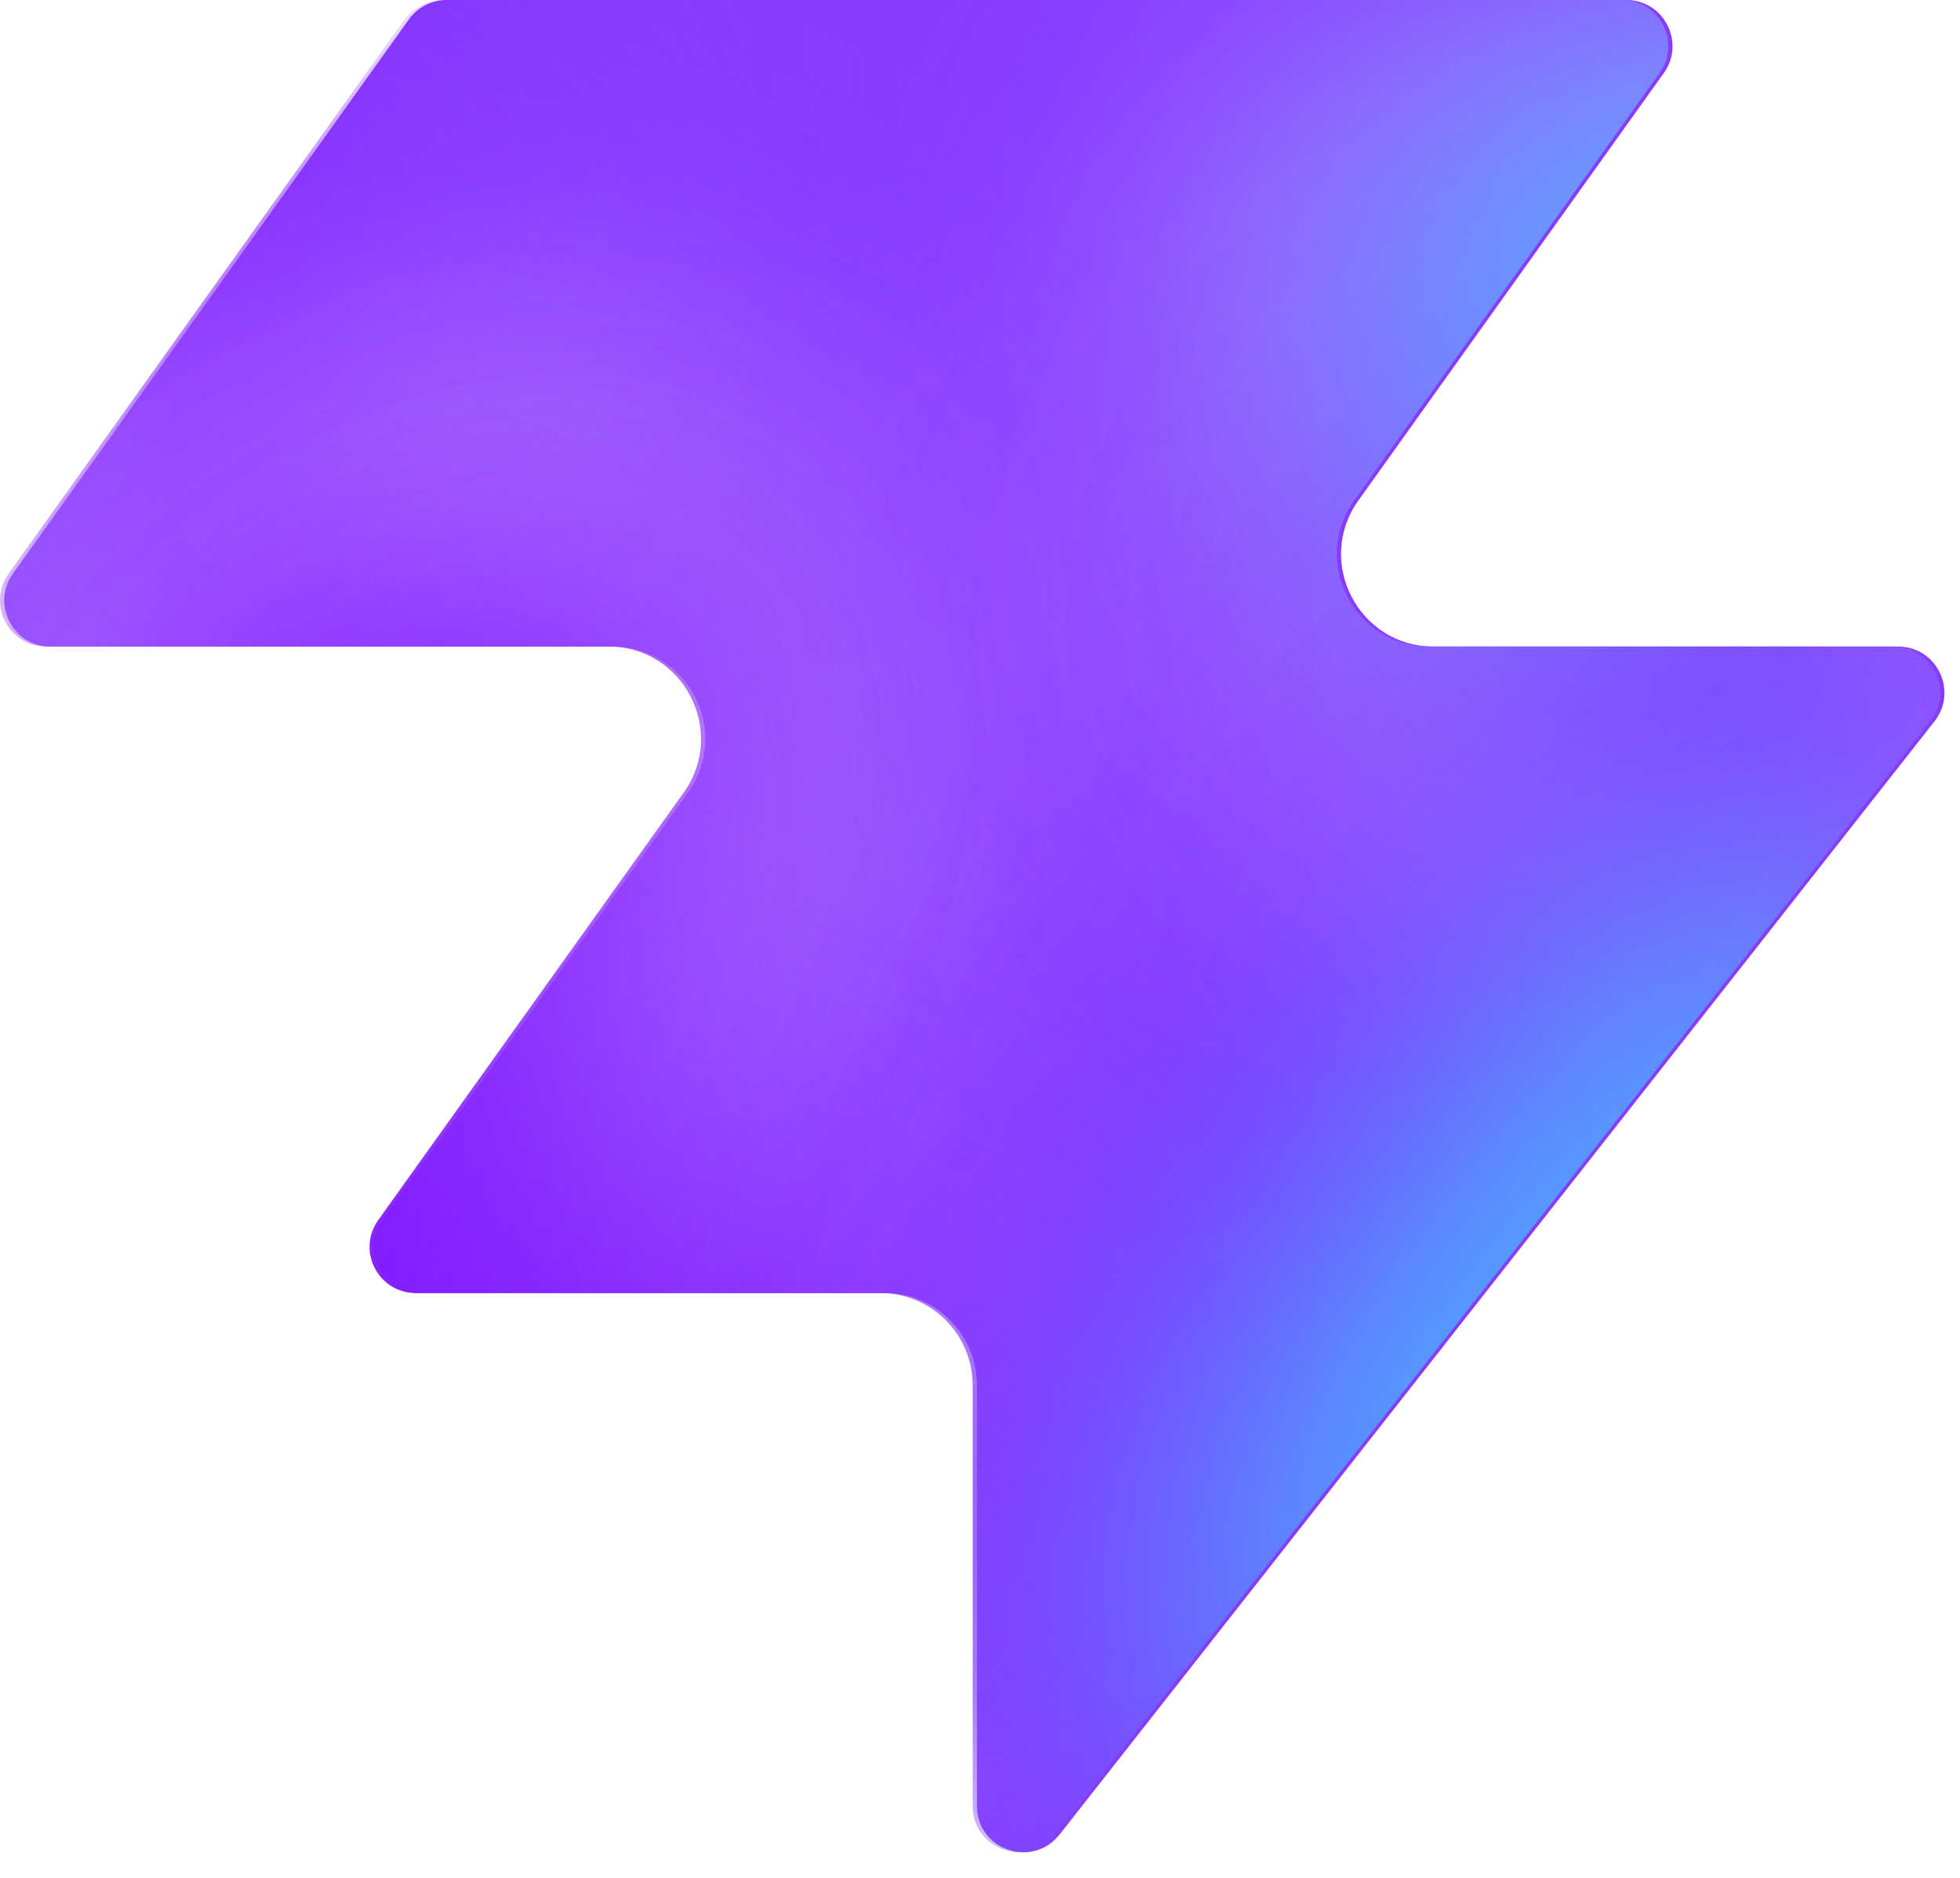
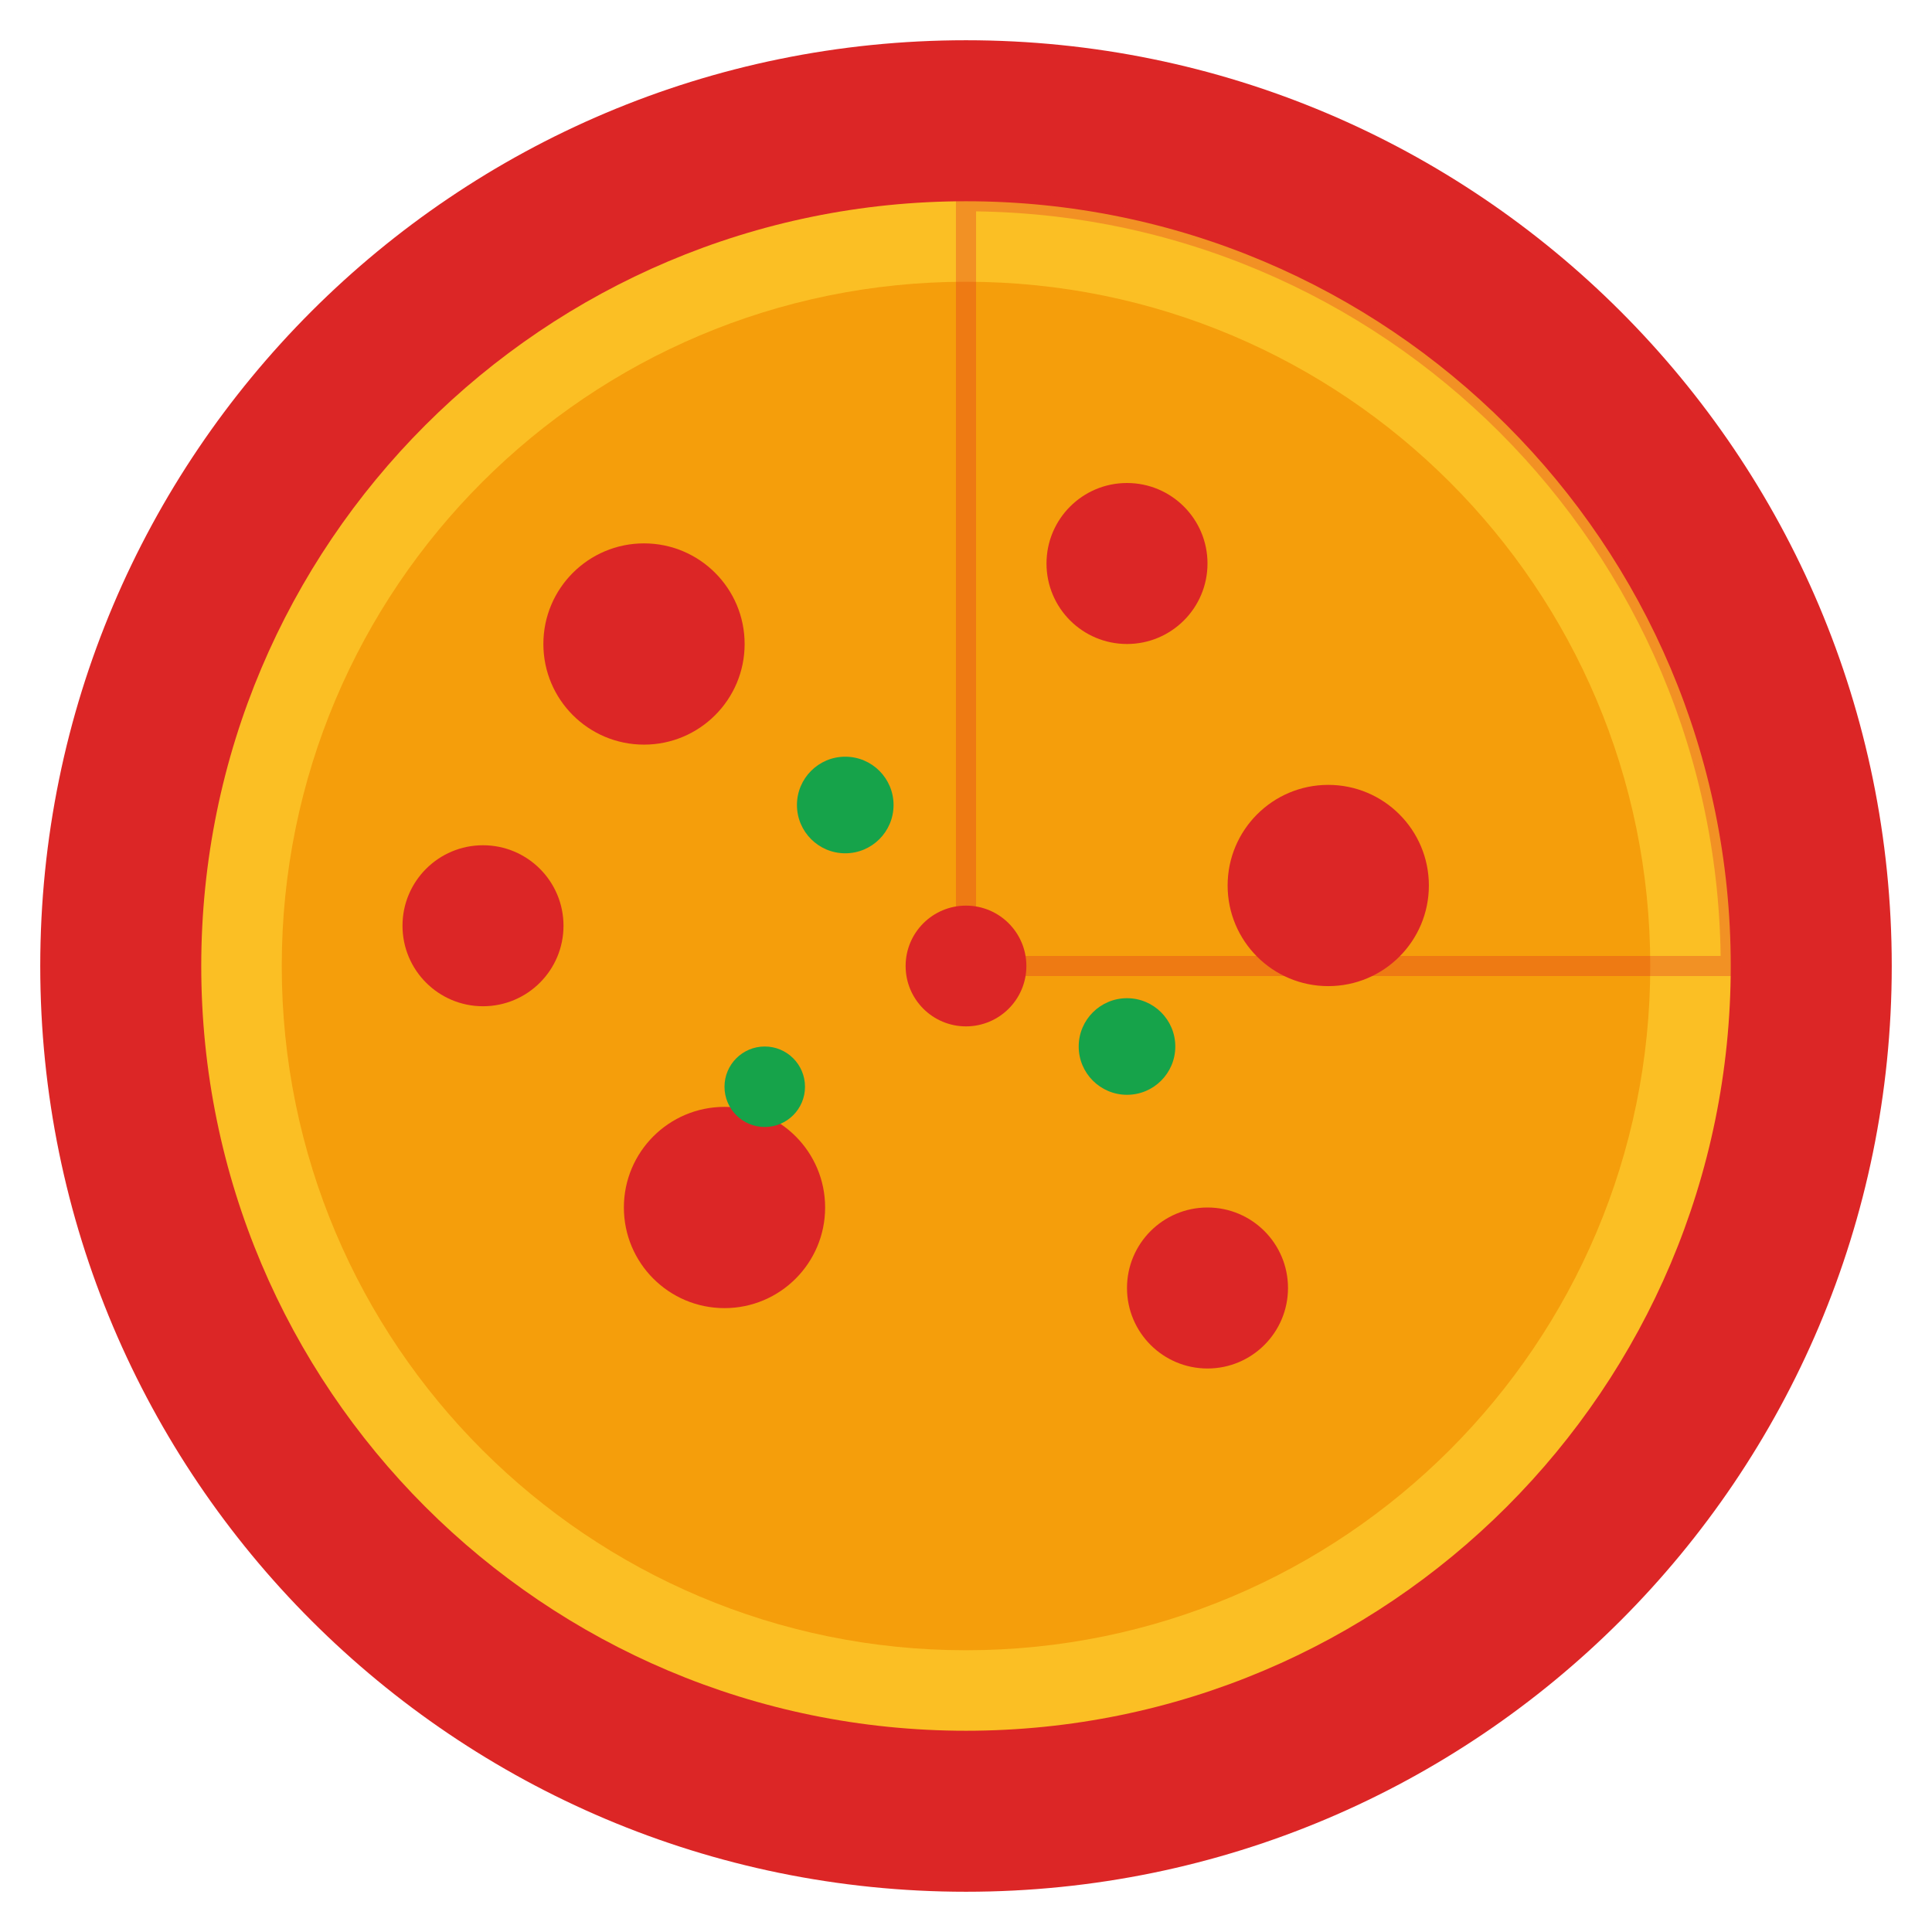
- <svg xmlns="http://www.w3.org/2000/svg" width="48" height="46" fill="none" viewBox="0 0 48 46">
-   <path fill="#863bff" d="M25.946 44.938c-.664.845-2.021.375-2.021-.698V33.937a2.26 2.26 0 0 0-2.262-2.262H10.287c-.92 0-1.456-1.04-.92-1.788l7.48-10.471c1.07-1.497 0-3.578-1.842-3.578H1.237c-.92 0-1.456-1.04-.92-1.788L10.013.474c.214-.297.556-.474.92-.474h28.894c.92 0 1.456 1.04.92 1.788l-7.48 10.471c-1.07 1.498 0 3.579 1.842 3.579h11.377c.943 0 1.473 1.088.89 1.83L25.947 44.94z" style="fill:#863bff;fill:color(display-p3 .525 .23 1);fill-opacity:1" />
-   <mask id="a" width="48" height="46" x="0" y="0" maskUnits="userSpaceOnUse" style="mask-type:alpha">
-     <path fill="#000" d="M25.842 44.938c-.664.844-2.021.375-2.021-.698V33.937a2.26 2.26 0 0 0-2.262-2.262H10.183c-.92 0-1.456-1.04-.92-1.788l7.48-10.471c1.07-1.498 0-3.579-1.842-3.579H1.133c-.92 0-1.456-1.04-.92-1.787L9.91.473c.214-.297.556-.474.92-.474h28.894c.92 0 1.456 1.04.92 1.788l-7.48 10.471c-1.07 1.498 0 3.578 1.842 3.578h11.377c.943 0 1.473 1.088.89 1.832L25.843 44.94z" style="fill:#000;fill-opacity:1" />
-   </mask>
-   <g mask="url(#a)">
-     <g filter="url(#b)">
-       <ellipse cx="5.508" cy="14.704" fill="#ede6ff" rx="5.508" ry="14.704" style="fill:#ede6ff;fill:color(display-p3 .927 .903 1);fill-opacity:1" transform="matrix(.00324 1 1 -.00324 -4.47 31.516)" />
-     </g>
-     <g filter="url(#c)">
-       <ellipse cx="10.399" cy="29.851" fill="#ede6ff" rx="10.399" ry="29.851" style="fill:#ede6ff;fill:color(display-p3 .927 .903 1);fill-opacity:1" transform="matrix(.00324 1 1 -.00324 -39.328 7.883)" />
-     </g>
-     <g filter="url(#d)">
-       <ellipse cx="5.508" cy="30.487" fill="#7e14ff" rx="5.508" ry="30.487" style="fill:#7e14ff;fill:color(display-p3 .492 .077 1);fill-opacity:1" transform="rotate(89.814 -25.913 -14.639)scale(1 -1)" />
-     </g>
-     <g filter="url(#e)">
-       <ellipse cx="5.508" cy="30.599" fill="#7e14ff" rx="5.508" ry="30.599" style="fill:#7e14ff;fill:color(display-p3 .492 .077 1);fill-opacity:1" transform="rotate(89.814 -32.644 -3.334)scale(1 -1)" />
-     </g>
-     <g filter="url(#f)">
-       <ellipse cx="5.508" cy="30.599" fill="#7e14ff" rx="5.508" ry="30.599" style="fill:#7e14ff;fill:color(display-p3 .492 .077 1);fill-opacity:1" transform="matrix(.00324 1 1 -.00324 -34.34 30.47)" />
-     </g>
-     <g filter="url(#g)">
-       <ellipse cx="14.072" cy="22.078" fill="#ede6ff" rx="14.072" ry="22.078" style="fill:#ede6ff;fill:color(display-p3 .927 .903 1);fill-opacity:1" transform="rotate(93.35 24.506 48.493)scale(-1 1)" />
-     </g>
-     <g filter="url(#h)">
-       <ellipse cx="3.47" cy="21.501" fill="#7e14ff" rx="3.47" ry="21.501" style="fill:#7e14ff;fill:color(display-p3 .492 .077 1);fill-opacity:1" transform="rotate(89.009 28.708 47.59)scale(-1 1)" />
-     </g>
-     <g filter="url(#i)">
-       <ellipse cx="3.47" cy="21.501" fill="#7e14ff" rx="3.47" ry="21.501" style="fill:#7e14ff;fill:color(display-p3 .492 .077 1);fill-opacity:1" transform="rotate(89.009 28.708 47.59)scale(-1 1)" />
-     </g>
-     <g filter="url(#j)">
-       <ellipse cx=".387" cy="8.972" fill="#7e14ff" rx="4.407" ry="29.108" style="fill:#7e14ff;fill:color(display-p3 .492 .077 1);fill-opacity:1" transform="rotate(39.51 .387 8.972)" />
-     </g>
-     <g filter="url(#k)">
-       <ellipse cx="47.523" cy="-6.092" fill="#7e14ff" rx="4.407" ry="29.108" style="fill:#7e14ff;fill:color(display-p3 .492 .077 1);fill-opacity:1" transform="rotate(37.892 47.523 -6.092)" />
-     </g>
-     <g filter="url(#l)">
-       <ellipse cx="41.412" cy="6.333" fill="#47bfff" rx="5.971" ry="9.665" style="fill:#47bfff;fill:color(display-p3 .28 .748 1);fill-opacity:1" transform="rotate(37.892 41.412 6.333)" />
-     </g>
-     <g filter="url(#m)">
-       <ellipse cx="-1.879" cy="38.332" fill="#7e14ff" rx="4.407" ry="29.108" style="fill:#7e14ff;fill:color(display-p3 .492 .077 1);fill-opacity:1" transform="rotate(37.892 -1.88 38.332)" />
-     </g>
-     <g filter="url(#n)">
-       <ellipse cx="-1.879" cy="38.332" fill="#7e14ff" rx="4.407" ry="29.108" style="fill:#7e14ff;fill:color(display-p3 .492 .077 1);fill-opacity:1" transform="rotate(37.892 -1.88 38.332)" />
-     </g>
-     <g filter="url(#o)">
-       <ellipse cx="35.651" cy="29.907" fill="#7e14ff" rx="4.407" ry="29.108" style="fill:#7e14ff;fill:color(display-p3 .492 .077 1);fill-opacity:1" transform="rotate(37.892 35.651 29.907)" />
-     </g>
-     <g filter="url(#p)">
-       <ellipse cx="38.418" cy="32.4" fill="#47bfff" rx="5.971" ry="15.297" style="fill:#47bfff;fill:color(display-p3 .28 .748 1);fill-opacity:1" transform="rotate(37.892 38.418 32.4)" />
-     </g>
-   </g>
-   <defs>
-     <filter id="b" width="60.045" height="41.654" x="-19.77" y="16.149" color-interpolation-filters="sRGB" filterUnits="userSpaceOnUse">
-       <feFlood flood-opacity="0" result="BackgroundImageFix" />
-       <feBlend in="SourceGraphic" in2="BackgroundImageFix" result="shape" />
-       <feGaussianBlur result="effect1_foregroundBlur_2002_17158" stdDeviation="7.659" />
-     </filter>
-     <filter id="c" width="90.34" height="51.437" x="-54.613" y="-7.533" color-interpolation-filters="sRGB" filterUnits="userSpaceOnUse">
-       <feFlood flood-opacity="0" result="BackgroundImageFix" />
-       <feBlend in="SourceGraphic" in2="BackgroundImageFix" result="shape" />
-       <feGaussianBlur result="effect1_foregroundBlur_2002_17158" stdDeviation="7.659" />
-     </filter>
-     <filter id="d" width="79.355" height="29.4" x="-49.64" y="2.03" color-interpolation-filters="sRGB" filterUnits="userSpaceOnUse">
-       <feFlood flood-opacity="0" result="BackgroundImageFix" />
-       <feBlend in="SourceGraphic" in2="BackgroundImageFix" result="shape" />
-       <feGaussianBlur result="effect1_foregroundBlur_2002_17158" stdDeviation="4.596" />
-     </filter>
-     <filter id="e" width="79.579" height="29.4" x="-45.045" y="20.029" color-interpolation-filters="sRGB" filterUnits="userSpaceOnUse">
-       <feFlood flood-opacity="0" result="BackgroundImageFix" />
-       <feBlend in="SourceGraphic" in2="BackgroundImageFix" result="shape" />
-       <feGaussianBlur result="effect1_foregroundBlur_2002_17158" stdDeviation="4.596" />
-     </filter>
-     <filter id="f" width="79.579" height="29.4" x="-43.513" y="21.178" color-interpolation-filters="sRGB" filterUnits="userSpaceOnUse">
-       <feFlood flood-opacity="0" result="BackgroundImageFix" />
-       <feBlend in="SourceGraphic" in2="BackgroundImageFix" result="shape" />
-       <feGaussianBlur result="effect1_foregroundBlur_2002_17158" stdDeviation="4.596" />
-     </filter>
-     <filter id="g" width="74.749" height="58.852" x="15.756" y="-17.901" color-interpolation-filters="sRGB" filterUnits="userSpaceOnUse">
-       <feFlood flood-opacity="0" result="BackgroundImageFix" />
-       <feBlend in="SourceGraphic" in2="BackgroundImageFix" result="shape" />
-       <feGaussianBlur result="effect1_foregroundBlur_2002_17158" stdDeviation="7.659" />
-     </filter>
-     <filter id="h" width="61.377" height="25.362" x="23.548" y="2.284" color-interpolation-filters="sRGB" filterUnits="userSpaceOnUse">
-       <feFlood flood-opacity="0" result="BackgroundImageFix" />
-       <feBlend in="SourceGraphic" in2="BackgroundImageFix" result="shape" />
-       <feGaussianBlur result="effect1_foregroundBlur_2002_17158" stdDeviation="4.596" />
-     </filter>
-     <filter id="i" width="61.377" height="25.362" x="23.548" y="2.284" color-interpolation-filters="sRGB" filterUnits="userSpaceOnUse">
-       <feFlood flood-opacity="0" result="BackgroundImageFix" />
-       <feBlend in="SourceGraphic" in2="BackgroundImageFix" result="shape" />
-       <feGaussianBlur result="effect1_foregroundBlur_2002_17158" stdDeviation="4.596" />
-     </filter>
-     <filter id="j" width="56.045" height="63.649" x="-27.636" y="-22.853" color-interpolation-filters="sRGB" filterUnits="userSpaceOnUse">
-       <feFlood flood-opacity="0" result="BackgroundImageFix" />
-       <feBlend in="SourceGraphic" in2="BackgroundImageFix" result="shape" />
-       <feGaussianBlur result="effect1_foregroundBlur_2002_17158" stdDeviation="4.596" />
-     </filter>
-     <filter id="k" width="54.814" height="64.646" x="20.116" y="-38.415" color-interpolation-filters="sRGB" filterUnits="userSpaceOnUse">
-       <feFlood flood-opacity="0" result="BackgroundImageFix" />
-       <feBlend in="SourceGraphic" in2="BackgroundImageFix" result="shape" />
-       <feGaussianBlur result="effect1_foregroundBlur_2002_17158" stdDeviation="4.596" />
-     </filter>
-     <filter id="l" width="33.541" height="35.313" x="24.641" y="-11.323" color-interpolation-filters="sRGB" filterUnits="userSpaceOnUse">
-       <feFlood flood-opacity="0" result="BackgroundImageFix" />
-       <feBlend in="SourceGraphic" in2="BackgroundImageFix" result="shape" />
-       <feGaussianBlur result="effect1_foregroundBlur_2002_17158" stdDeviation="4.596" />
-     </filter>
-     <filter id="m" width="54.814" height="64.646" x="-29.286" y="6.009" color-interpolation-filters="sRGB" filterUnits="userSpaceOnUse">
-       <feFlood flood-opacity="0" result="BackgroundImageFix" />
-       <feBlend in="SourceGraphic" in2="BackgroundImageFix" result="shape" />
-       <feGaussianBlur result="effect1_foregroundBlur_2002_17158" stdDeviation="4.596" />
-     </filter>
-     <filter id="n" width="54.814" height="64.646" x="-29.286" y="6.009" color-interpolation-filters="sRGB" filterUnits="userSpaceOnUse">
-       <feFlood flood-opacity="0" result="BackgroundImageFix" />
-       <feBlend in="SourceGraphic" in2="BackgroundImageFix" result="shape" />
-       <feGaussianBlur result="effect1_foregroundBlur_2002_17158" stdDeviation="4.596" />
-     </filter>
-     <filter id="o" width="54.814" height="64.646" x="8.244" y="-2.416" color-interpolation-filters="sRGB" filterUnits="userSpaceOnUse">
-       <feFlood flood-opacity="0" result="BackgroundImageFix" />
-       <feBlend in="SourceGraphic" in2="BackgroundImageFix" result="shape" />
-       <feGaussianBlur result="effect1_foregroundBlur_2002_17158" stdDeviation="4.596" />
-     </filter>
-     <filter id="p" width="39.409" height="43.623" x="18.713" y="10.588" color-interpolation-filters="sRGB" filterUnits="userSpaceOnUse">
-       <feFlood flood-opacity="0" result="BackgroundImageFix" />
-       <feBlend in="SourceGraphic" in2="BackgroundImageFix" result="shape" />
-       <feGaussianBlur result="effect1_foregroundBlur_2002_17158" stdDeviation="4.596" />
-     </filter>
-   </defs>
+ <svg xmlns="http://www.w3.org/2000/svg" width="48" height="48" viewBox="0 0 48 48">
+   <circle cx="24" cy="24" r="23" fill="#dc2626" />
+   <circle cx="24" cy="24" r="19" fill="#fbbf24" />
+   <circle cx="24" cy="24" r="17" fill="#f59e0b" />
+   <circle cx="16" cy="16" r="2.5" fill="#dc2626" />
+   <circle cx="28" cy="14" r="2" fill="#dc2626" />
+   <circle cx="33" cy="22" r="2.5" fill="#dc2626" />
+   <circle cx="30" cy="32" r="2" fill="#dc2626" />
+   <circle cx="18" cy="30" r="2.5" fill="#dc2626" />
+   <circle cx="12" cy="23" r="2" fill="#dc2626" />
+   <circle cx="24" cy="24" r="1.5" fill="#dc2626" />
+   <circle cx="21" cy="20" r="1.2" fill="#16a34a" />
+   <circle cx="28" cy="26" r="1.2" fill="#16a34a" />
+   <circle cx="19" cy="27" r="1" fill="#16a34a" />
+   <path d="M24 5 A19 19 0 0 1 43 24 L24 24 Z" fill="none" stroke="#dc2626" stroke-width="0.5" opacity="0.3" />
</svg>
